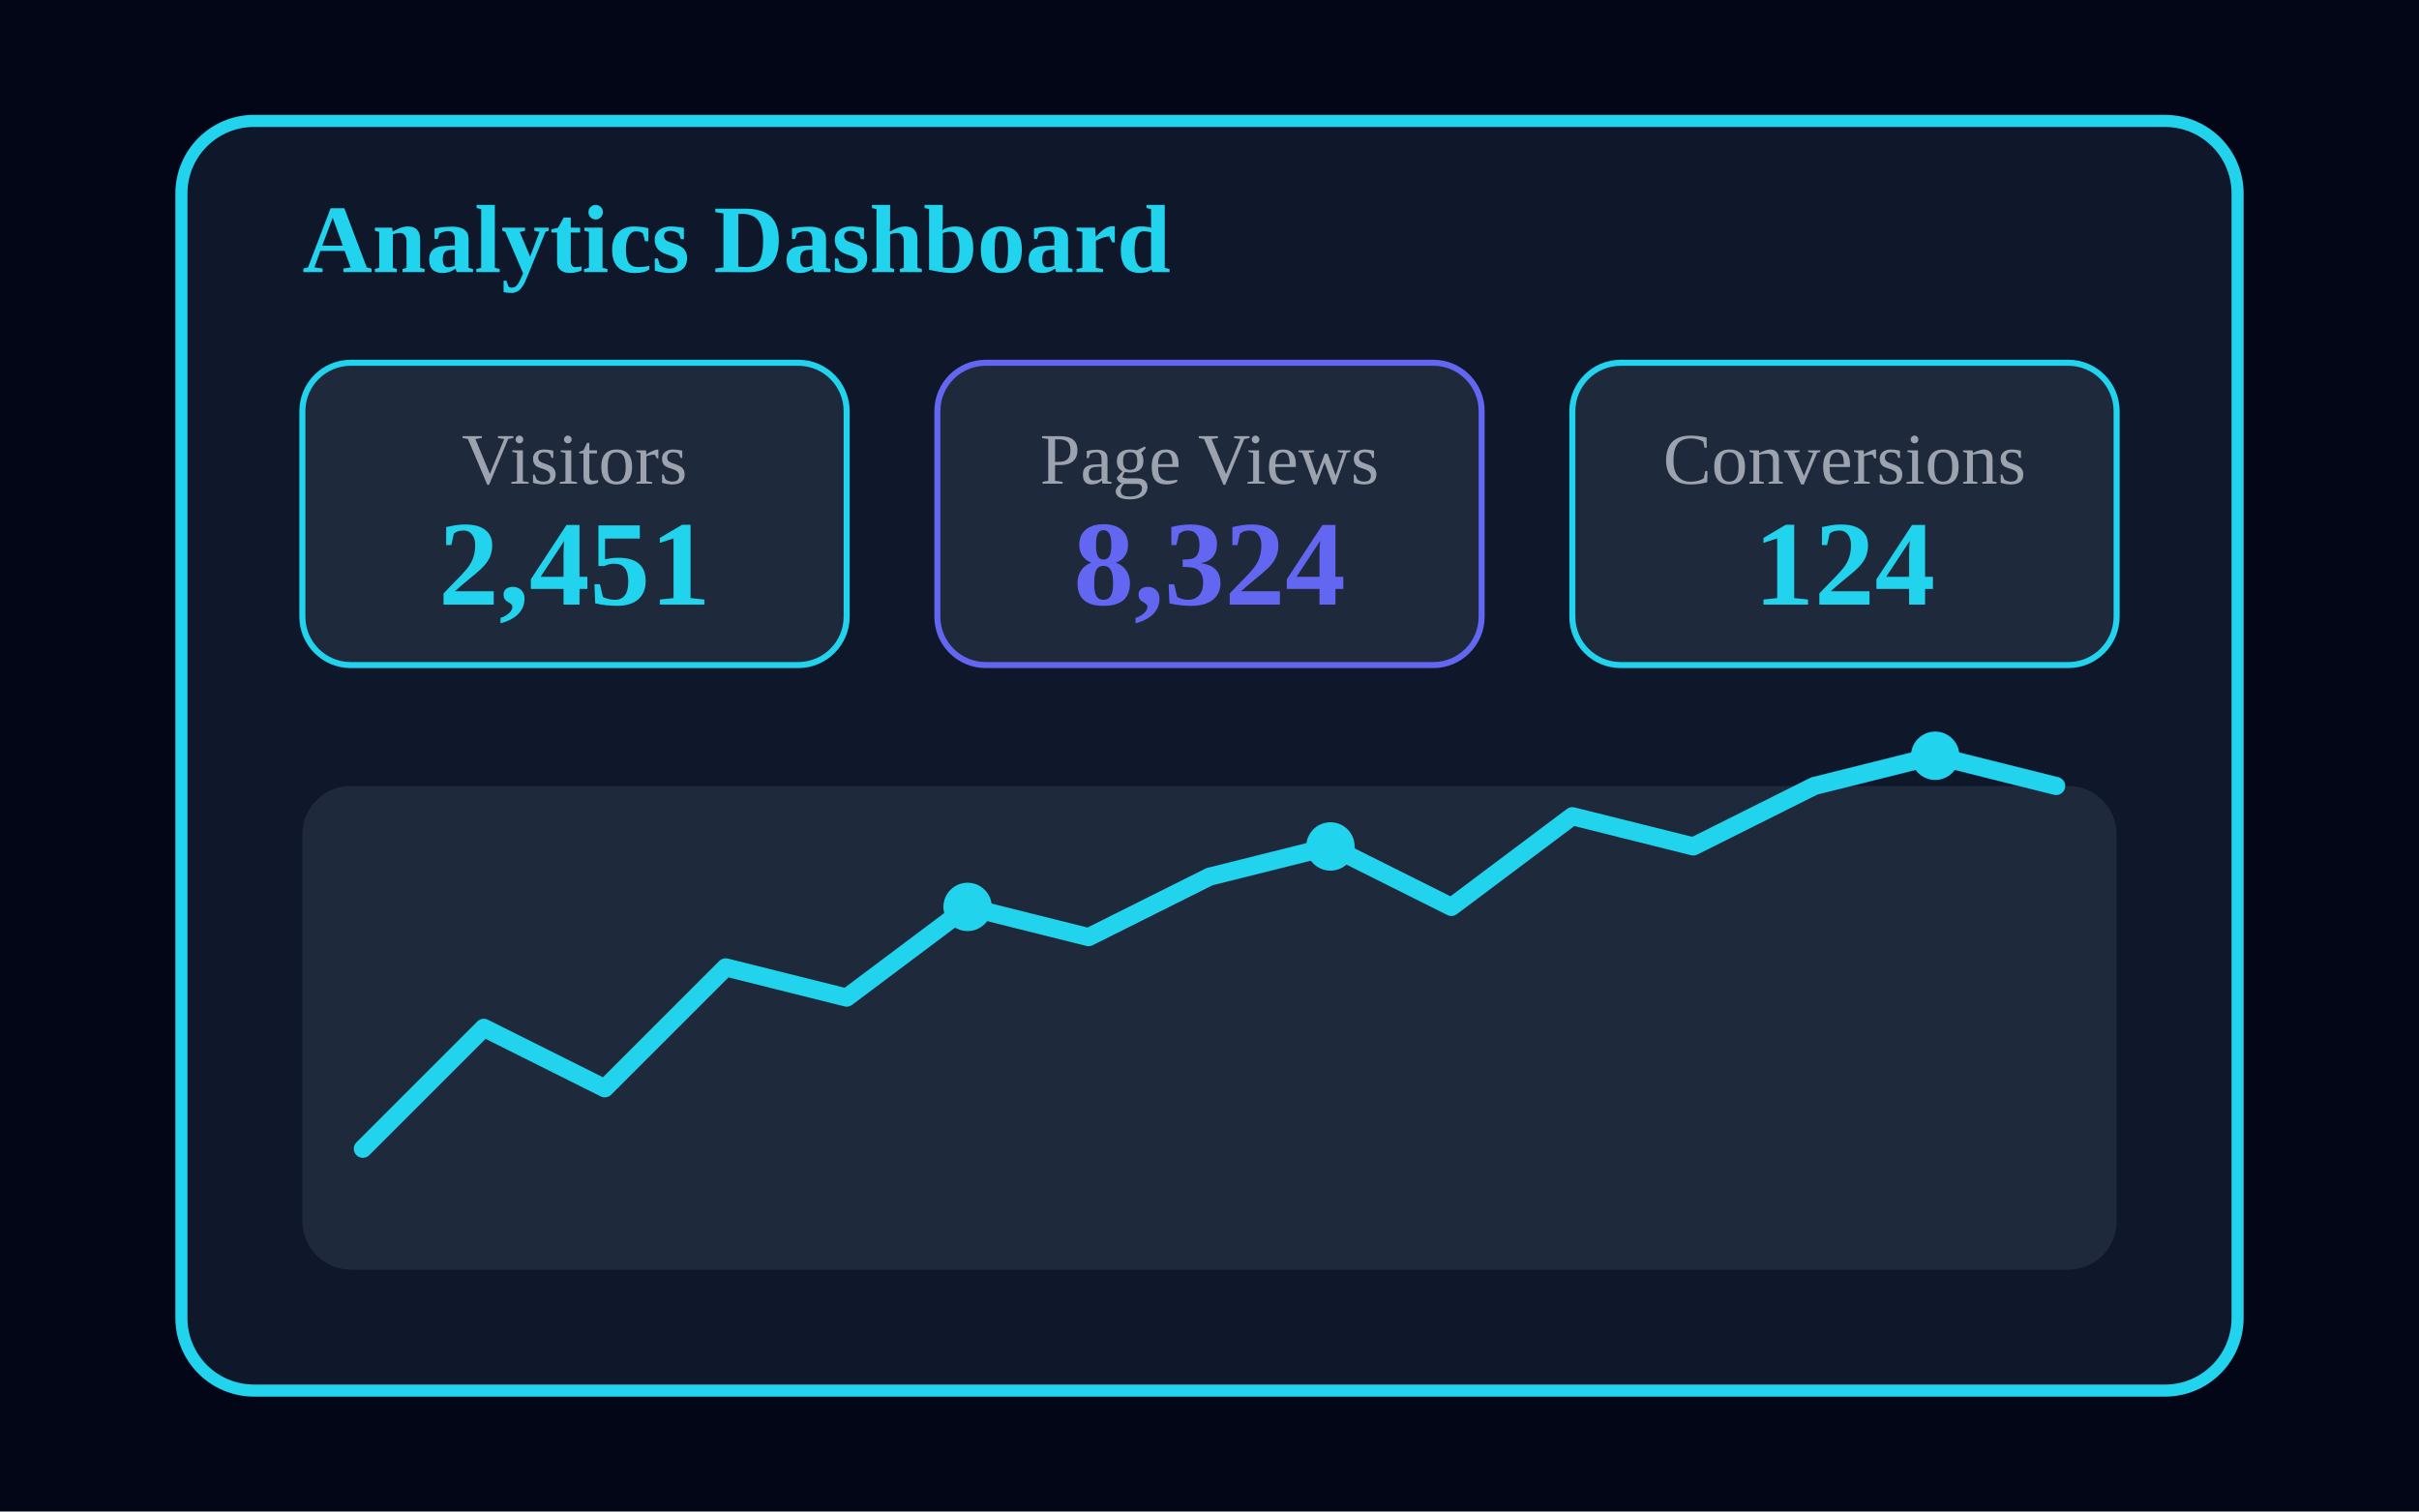
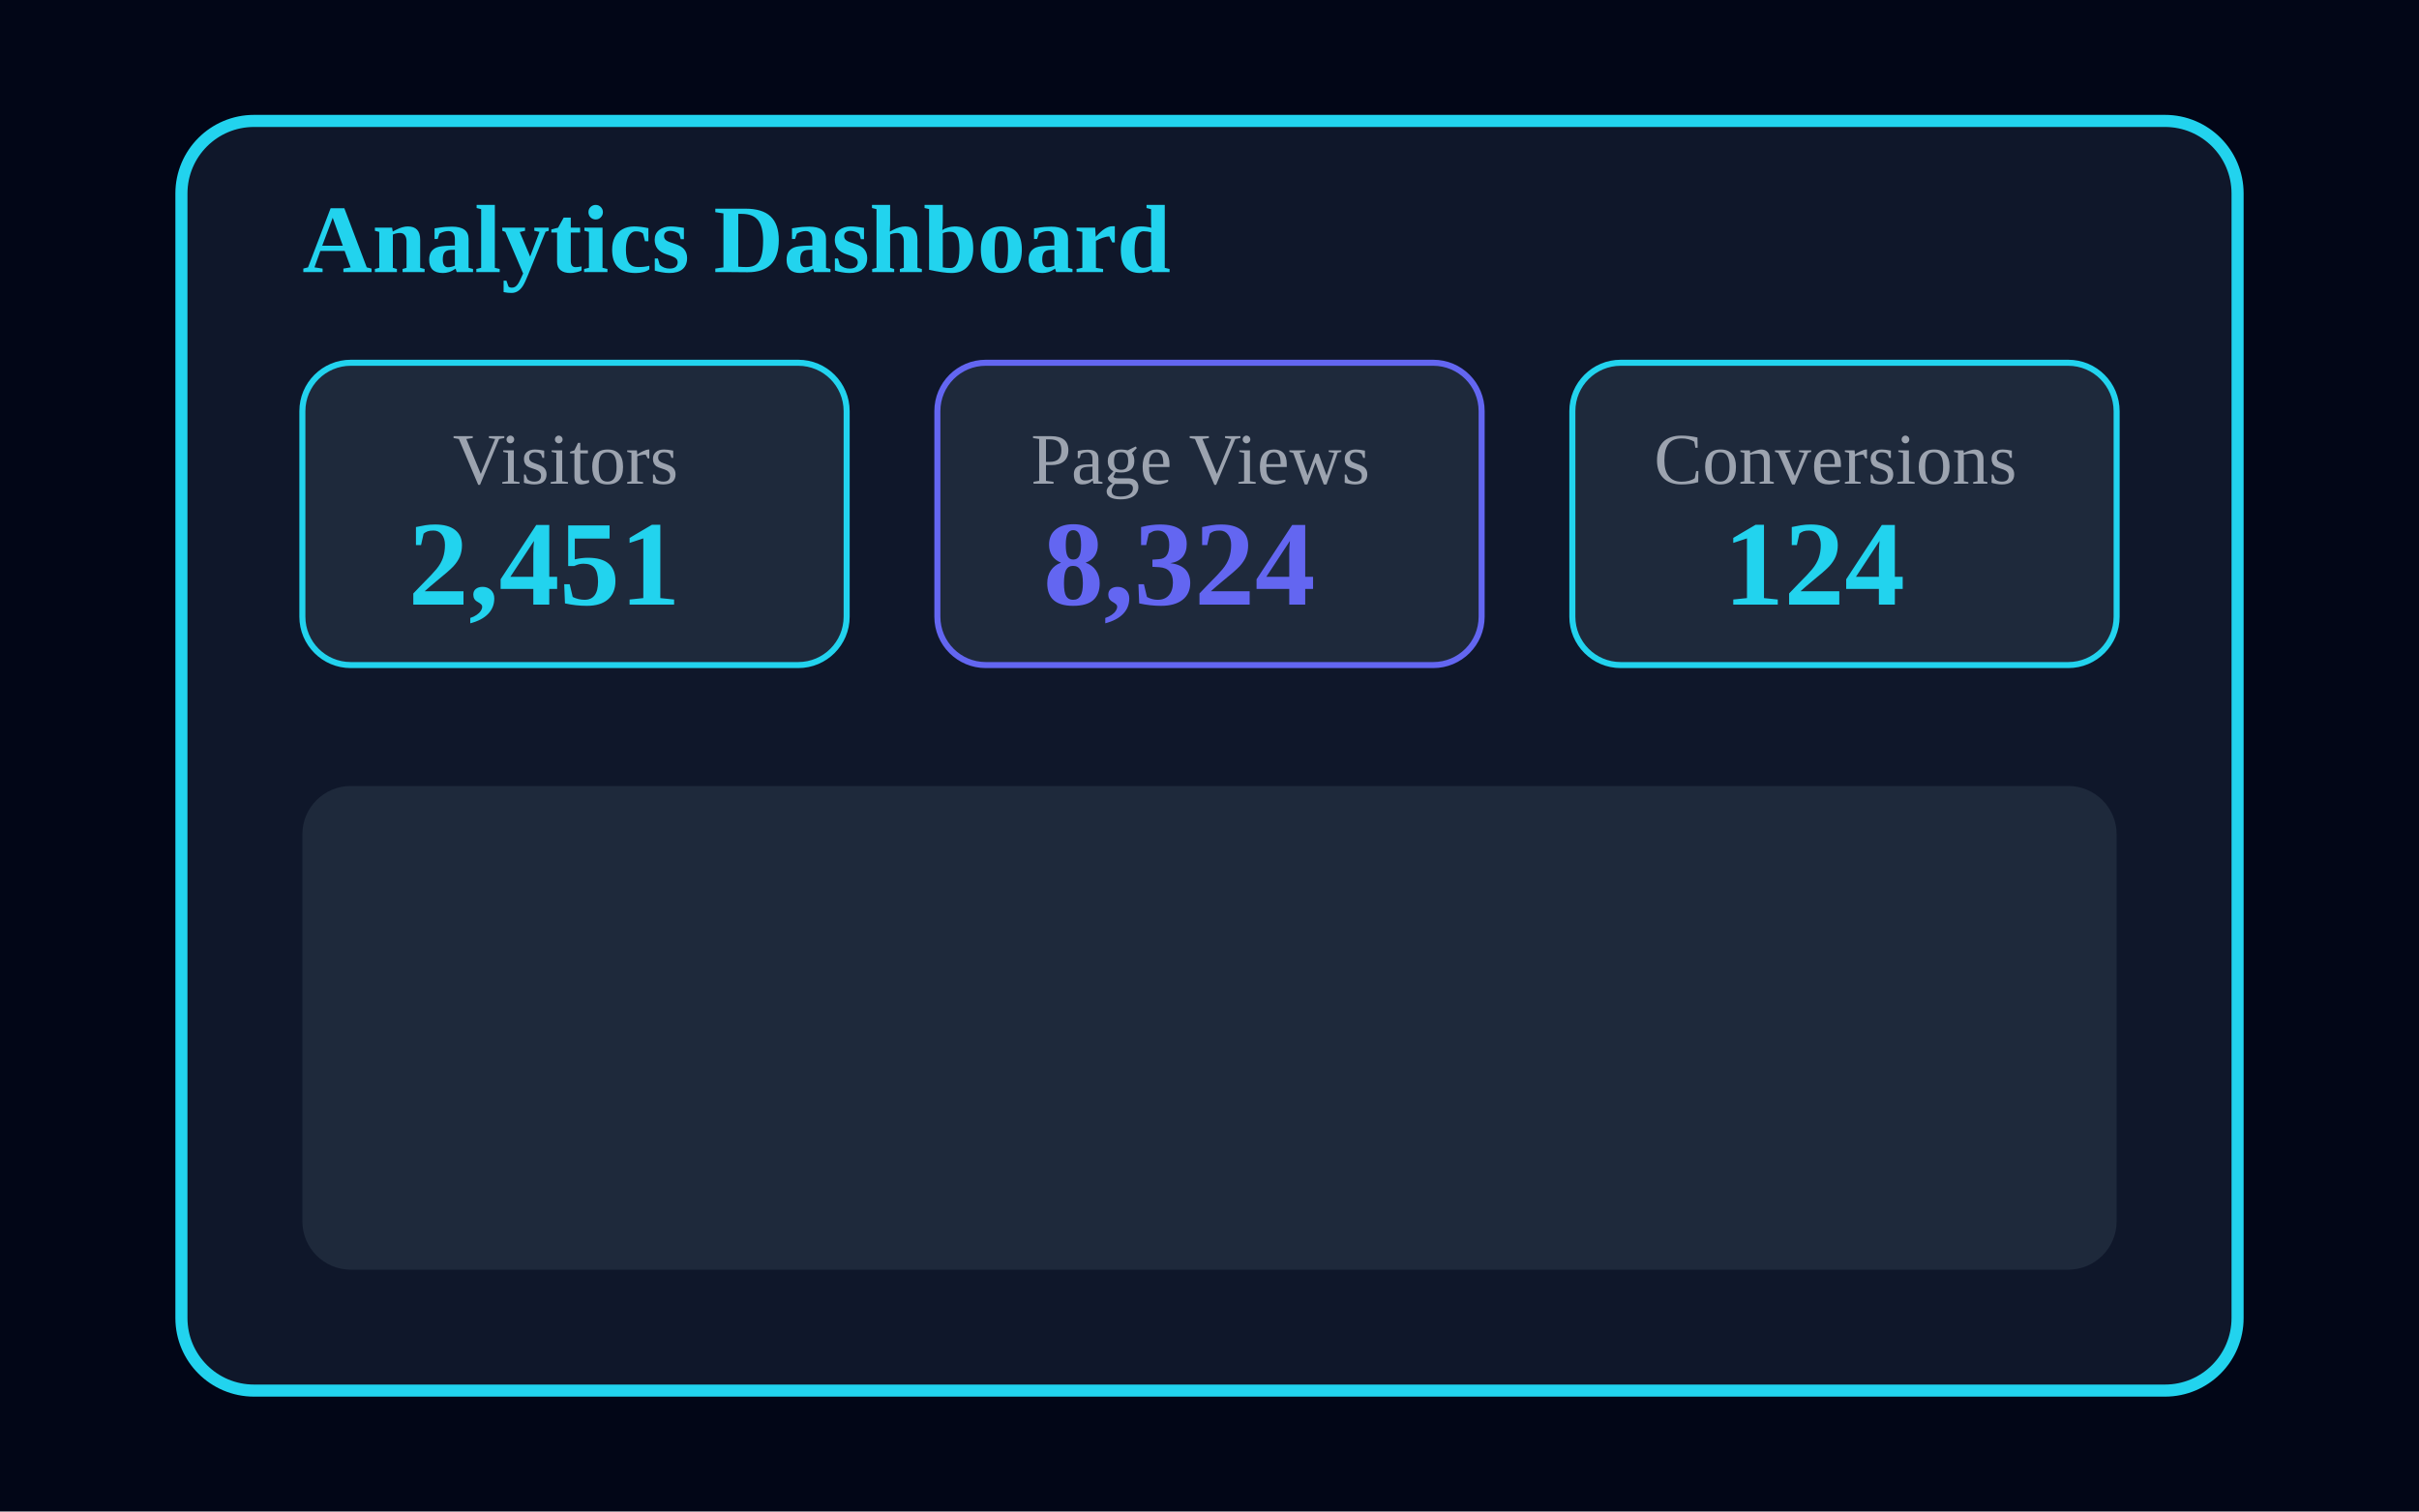
<svg xmlns="http://www.w3.org/2000/svg" width="400" height="250" viewBox="0 0 400 250" fill="none">
  <rect width="400" height="250" fill="#020617" />
-   <rect x="30" y="20" width="340" height="210" rx="12" fill="#0f172a" stroke="#22d3ee" stroke-width="2" />
-   <text x="50" y="45" font-size="16" fill="#22d3ee" font-weight="bold">Analytics Dashboard</text>
-   <rect x="50" y="60" width="90" height="50" rx="8" fill="#1e293b" stroke="#22d3ee" stroke-width="1" />
-   <text x="95" y="80" font-size="12" fill="#9ca3af" text-anchor="middle">Visitors</text>
-   <text x="95" y="100" font-size="20" fill="#22d3ee" text-anchor="middle" font-weight="bold">2,451</text>
-   <rect x="155" y="60" width="90" height="50" rx="8" fill="#1e293b" stroke="#6366f1" stroke-width="1" />
-   <text x="200" y="80" font-size="12" fill="#9ca3af" text-anchor="middle">Page Views</text>
-   <text x="200" y="100" font-size="20" fill="#6366f1" text-anchor="middle" font-weight="bold">8,324</text>
-   <rect x="260" y="60" width="90" height="50" rx="8" fill="#1e293b" stroke="#22d3ee" stroke-width="1" />
-   <text x="305" y="80" font-size="12" fill="#9ca3af" text-anchor="middle">Conversions</text>
-   <text x="305" y="100" font-size="20" fill="#22d3ee" text-anchor="middle" font-weight="bold">124</text>
-   <rect x="50" y="130" width="300" height="80" rx="8" fill="#1e293b" />
-   <path d="M60 190 L80 170 L100 180 L120 160 L140 165 L160 150 L180 155 L200 145 L220 140 L240 150 L260 135 L280 140 L300 130 L320 125 L340 130" stroke="#22d3ee" stroke-width="3" fill="none" stroke-linecap="round" stroke-linejoin="round" />
-   <circle cx="160" cy="150" r="4" fill="#22d3ee" />
-   <circle cx="220" cy="140" r="4" fill="#22d3ee" />
-   <circle cx="320" cy="125" r="4" fill="#22d3ee" />
+   <rect x="30" y="20" width="340" height="210" rx="12" fill="#0f172a" stroke="#22d3ee" stroke-width="2">
+     <animate attributeName="opacity" from="0" to="1" dur="0.5s" fill="freeze" />
+   </rect>
+   <text x="50" y="45" font-size="16" fill="#22d3ee" font-weight="bold">
+     Analytics Dashboard
+     <animate attributeName="opacity" from="0" to="1" begin="0.5s" dur="0.5s" fill="freeze" />
+   </text>
+   <rect x="50" y="60" width="90" height="50" rx="8" fill="#1e293b" stroke="#22d3ee" stroke-width="1">
+     <animate attributeName="opacity" from="0" to="1" begin="0.8s" dur="0.4s" fill="freeze" />
+     <animateTransform attributeName="transform" type="scale" values="0.8;1.05;1" begin="0.8s" dur="0.5s" fill="freeze" additive="sum" />
+   </rect>
+   <text x="95" y="80" font-size="12" fill="#9ca3af" text-anchor="middle">
+     Visitors
+     <animate attributeName="opacity" from="0" to="1" begin="1s" dur="0.3s" fill="freeze" />
+   </text>
+   <text x="95" y="100" font-size="20" fill="#22d3ee" text-anchor="middle" font-weight="bold">
+     2,451
+     <animate attributeName="opacity" from="0" to="1" begin="1.3s" dur="0.5s" fill="freeze" />
+     <animateTransform attributeName="transform" type="scale" values="0.5;1.1;1" begin="1.3s" dur="0.6s" fill="freeze" additive="sum" />
+   </text>
+   <rect x="155" y="60" width="90" height="50" rx="8" fill="#1e293b" stroke="#6366f1" stroke-width="1">
+     <animate attributeName="opacity" from="0" to="1" begin="1.1s" dur="0.4s" fill="freeze" />
+     <animateTransform attributeName="transform" type="scale" values="0.8;1.05;1" begin="1.1s" dur="0.5s" fill="freeze" additive="sum" />
+   </rect>
+   <text x="200" y="80" font-size="12" fill="#9ca3af" text-anchor="middle">
+     Page Views
+     <animate attributeName="opacity" from="0" to="1" begin="1.3s" dur="0.3s" fill="freeze" />
+   </text>
+   <text x="200" y="100" font-size="20" fill="#6366f1" text-anchor="middle" font-weight="bold">
+     8,324
+     <animate attributeName="opacity" from="0" to="1" begin="1.6s" dur="0.5s" fill="freeze" />
+     <animateTransform attributeName="transform" type="scale" values="0.5;1.1;1" begin="1.6s" dur="0.6s" fill="freeze" additive="sum" />
+   </text>
+   <rect x="260" y="60" width="90" height="50" rx="8" fill="#1e293b" stroke="#22d3ee" stroke-width="1">
+     <animate attributeName="opacity" from="0" to="1" begin="1.4s" dur="0.4s" fill="freeze" />
+     <animateTransform attributeName="transform" type="scale" values="0.8;1.05;1" begin="1.4s" dur="0.5s" fill="freeze" additive="sum" />
+   </rect>
+   <text x="305" y="80" font-size="12" fill="#9ca3af" text-anchor="middle">
+     Conversions
+     <animate attributeName="opacity" from="0" to="1" begin="1.6s" dur="0.3s" fill="freeze" />
+   </text>
+   <text x="305" y="100" font-size="20" fill="#22d3ee" text-anchor="middle" font-weight="bold">
+     124
+     <animate attributeName="opacity" from="0" to="1" begin="1.9s" dur="0.5s" fill="freeze" />
+     <animateTransform attributeName="transform" type="scale" values="0.5;1.1;1" begin="1.9s" dur="0.6s" fill="freeze" additive="sum" />
+   </text>
+   <rect x="50" y="130" width="300" height="80" rx="8" fill="#1e293b">
+     <animate attributeName="opacity" from="0" to="1" begin="2s" dur="0.5s" fill="freeze" />
+   </rect>
+   <path d="M60 190 L80 170 L100 180 L120 160 L140 165 L160 150 L180 155 L200 145 L220 140 L240 150 L260 135 L280 140 L300 130 L320 125 L340 130" stroke="#22d3ee" stroke-width="3" fill="none" stroke-linecap="round" stroke-linejoin="round" stroke-dasharray="400" stroke-dashoffset="400">
+     <animate attributeName="stroke-dashoffset" from="400" to="0" begin="2.5s" dur="2s" fill="freeze" />
+   </path>
+   <circle cx="160" cy="150" r="4" fill="#22d3ee" opacity="0">
+     <animate attributeName="opacity" from="0" to="1" begin="3.5s" dur="0.3s" fill="freeze" />
+     <animateTransform attributeName="transform" type="scale" values="0;1.5;1" begin="3.5s" dur="0.5s" fill="freeze" additive="sum" />
+   </circle>
+   <circle cx="220" cy="140" r="4" fill="#22d3ee" opacity="0">
+     <animate attributeName="opacity" from="0" to="1" begin="3.8s" dur="0.3s" fill="freeze" />
+     <animateTransform attributeName="transform" type="scale" values="0;1.5;1" begin="3.8s" dur="0.5s" fill="freeze" additive="sum" />
+   </circle>
+   <circle cx="320" cy="125" r="4" fill="#22d3ee" opacity="0">
+     <animate attributeName="opacity" from="0" to="1" begin="4.1s" dur="0.3s" fill="freeze" />
+     <animateTransform attributeName="transform" type="scale" values="0;1.5;1" begin="4.1s" dur="0.5s" fill="freeze" additive="sum" />
+   </circle>
+   <circle cx="320" cy="125" r="8" fill="none" stroke="#22d3ee" stroke-width="2" opacity="0">
+     <animate attributeName="opacity" values="0;0.8;0" begin="4.5s" dur="2s" repeatCount="indefinite" />
+     <animate attributeName="r" values="8;16;8" begin="4.5s" dur="2s" repeatCount="indefinite" />
+   </circle>
+   <circle cx="75" cy="65" r="2" fill="#22d3ee" opacity="0">
+     <animate attributeName="opacity" values="0;1;0" begin="5s" dur="2s" repeatCount="indefinite" />
+   </circle>
+   <circle cx="330" cy="65" r="2" fill="#6366f1" opacity="0">
+     <animate attributeName="opacity" values="0;1;0" begin="5.5s" dur="2s" repeatCount="indefinite" />
+   </circle>
</svg>
